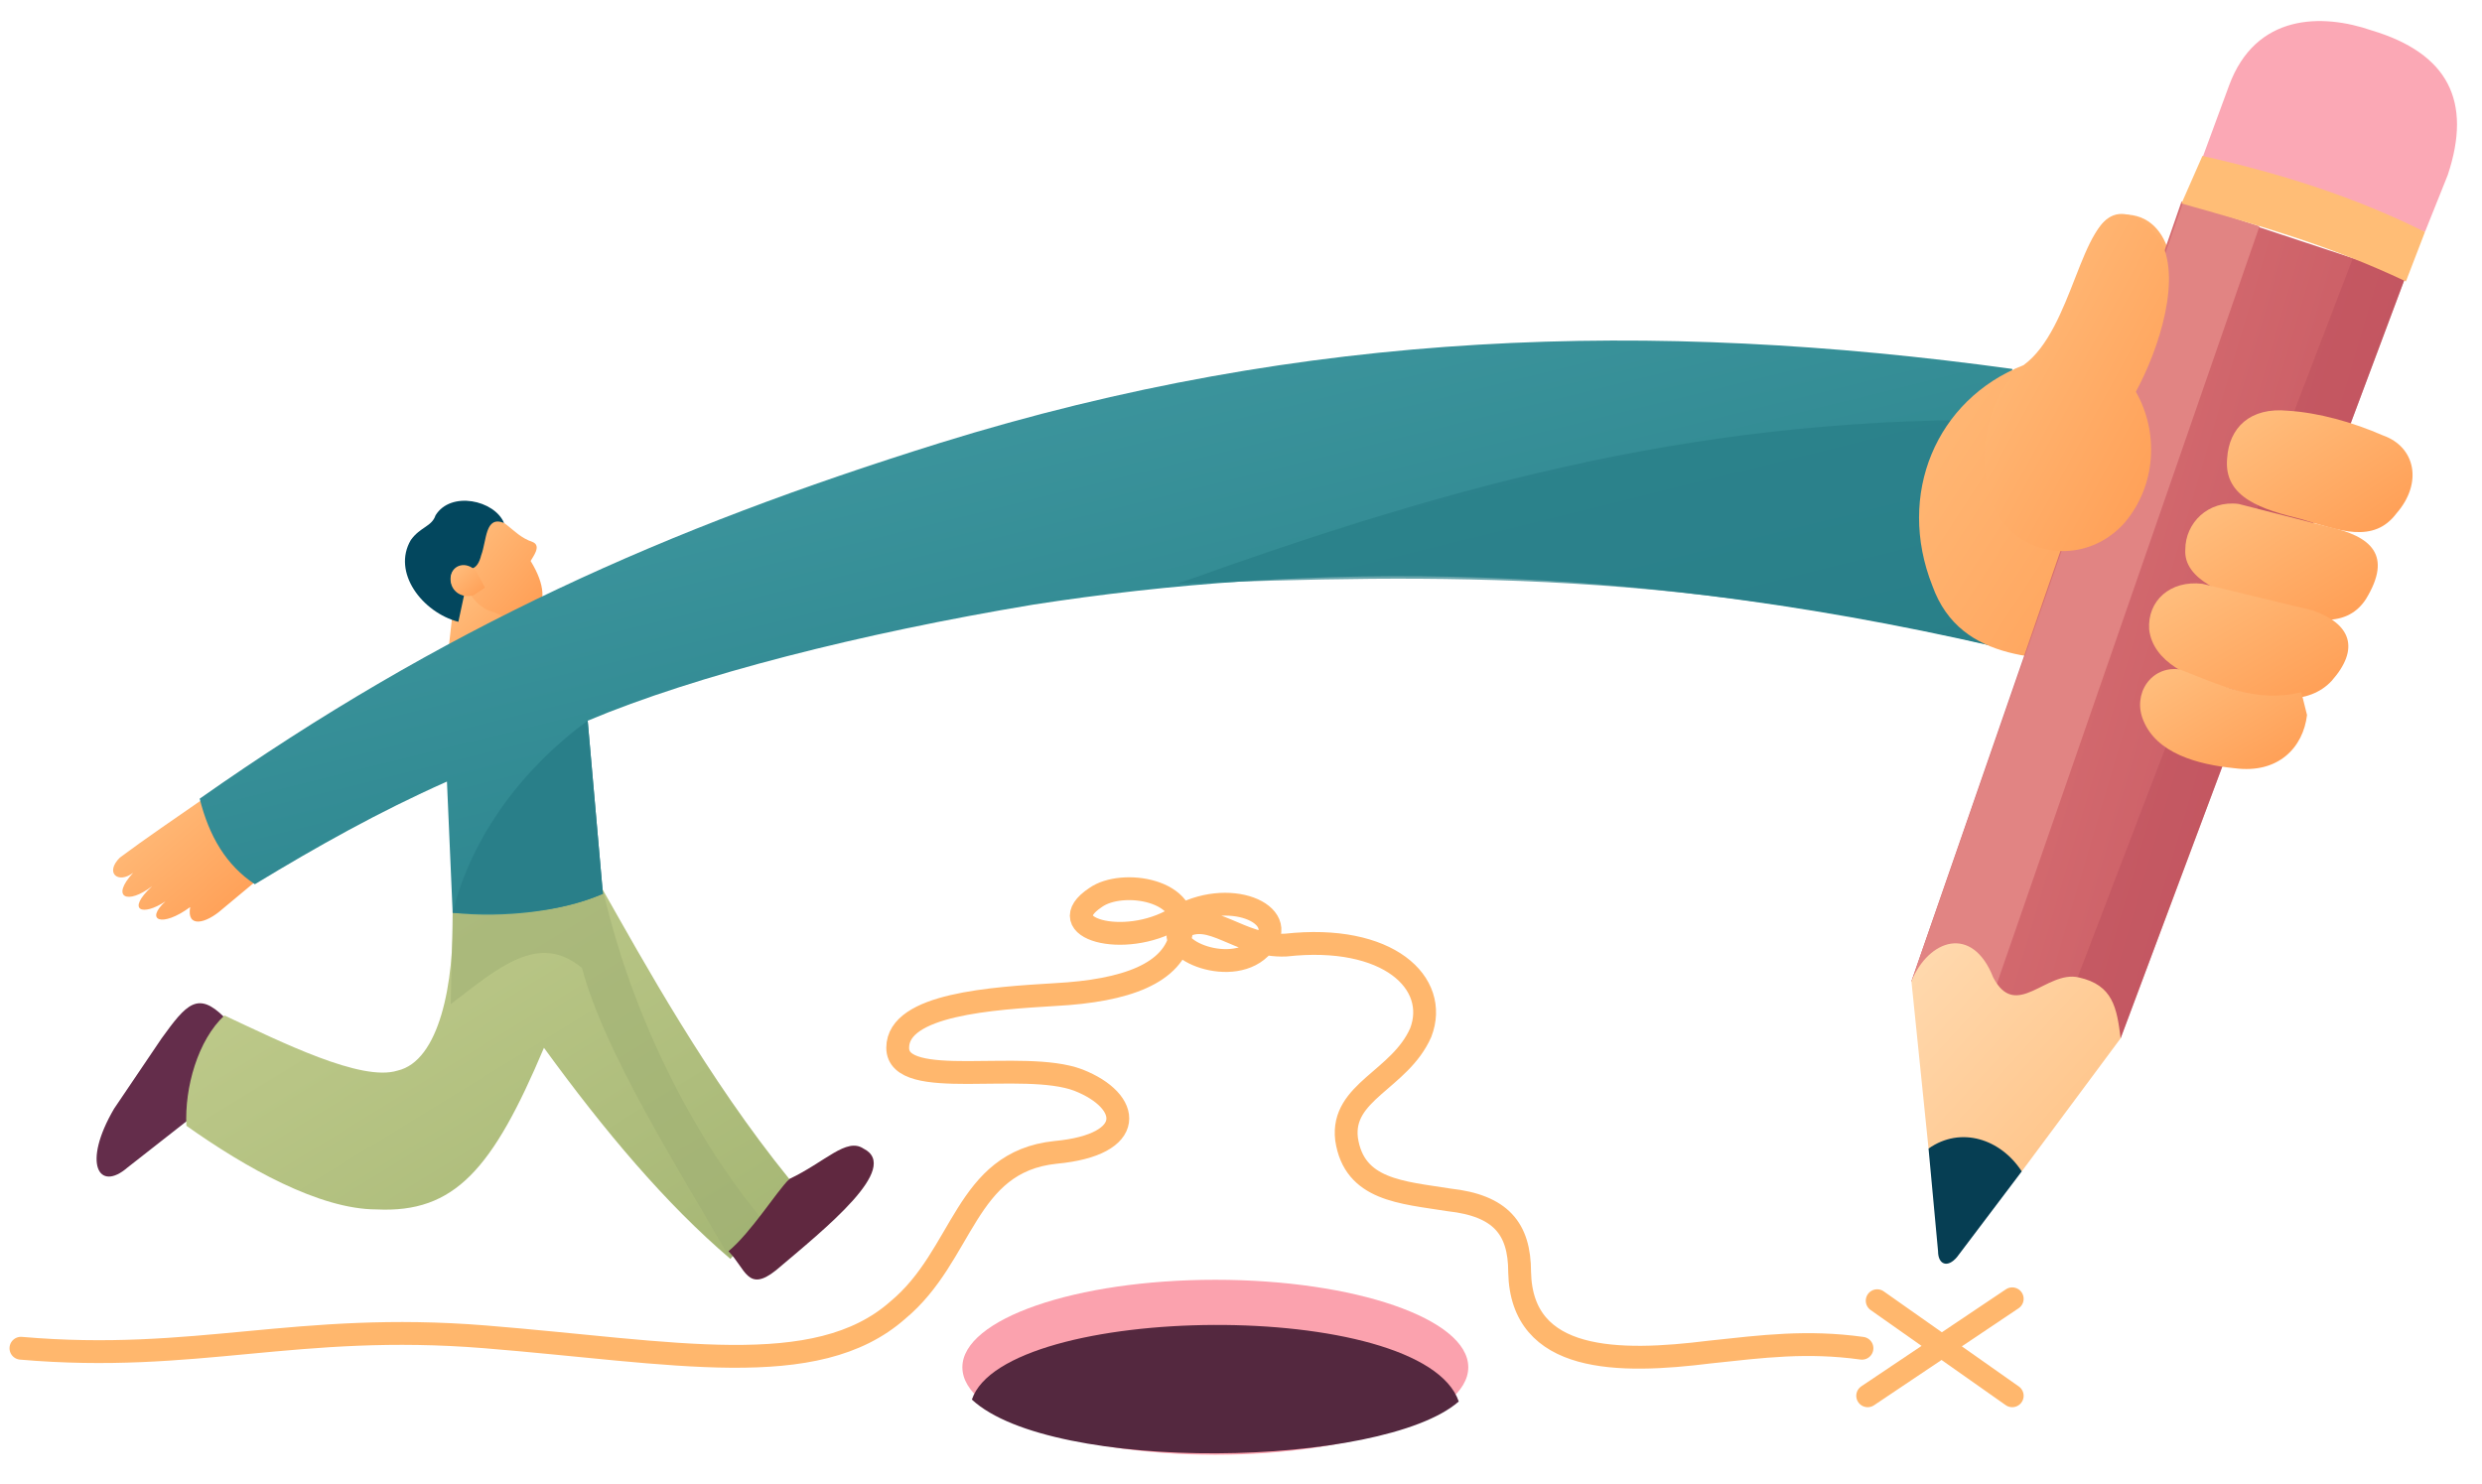
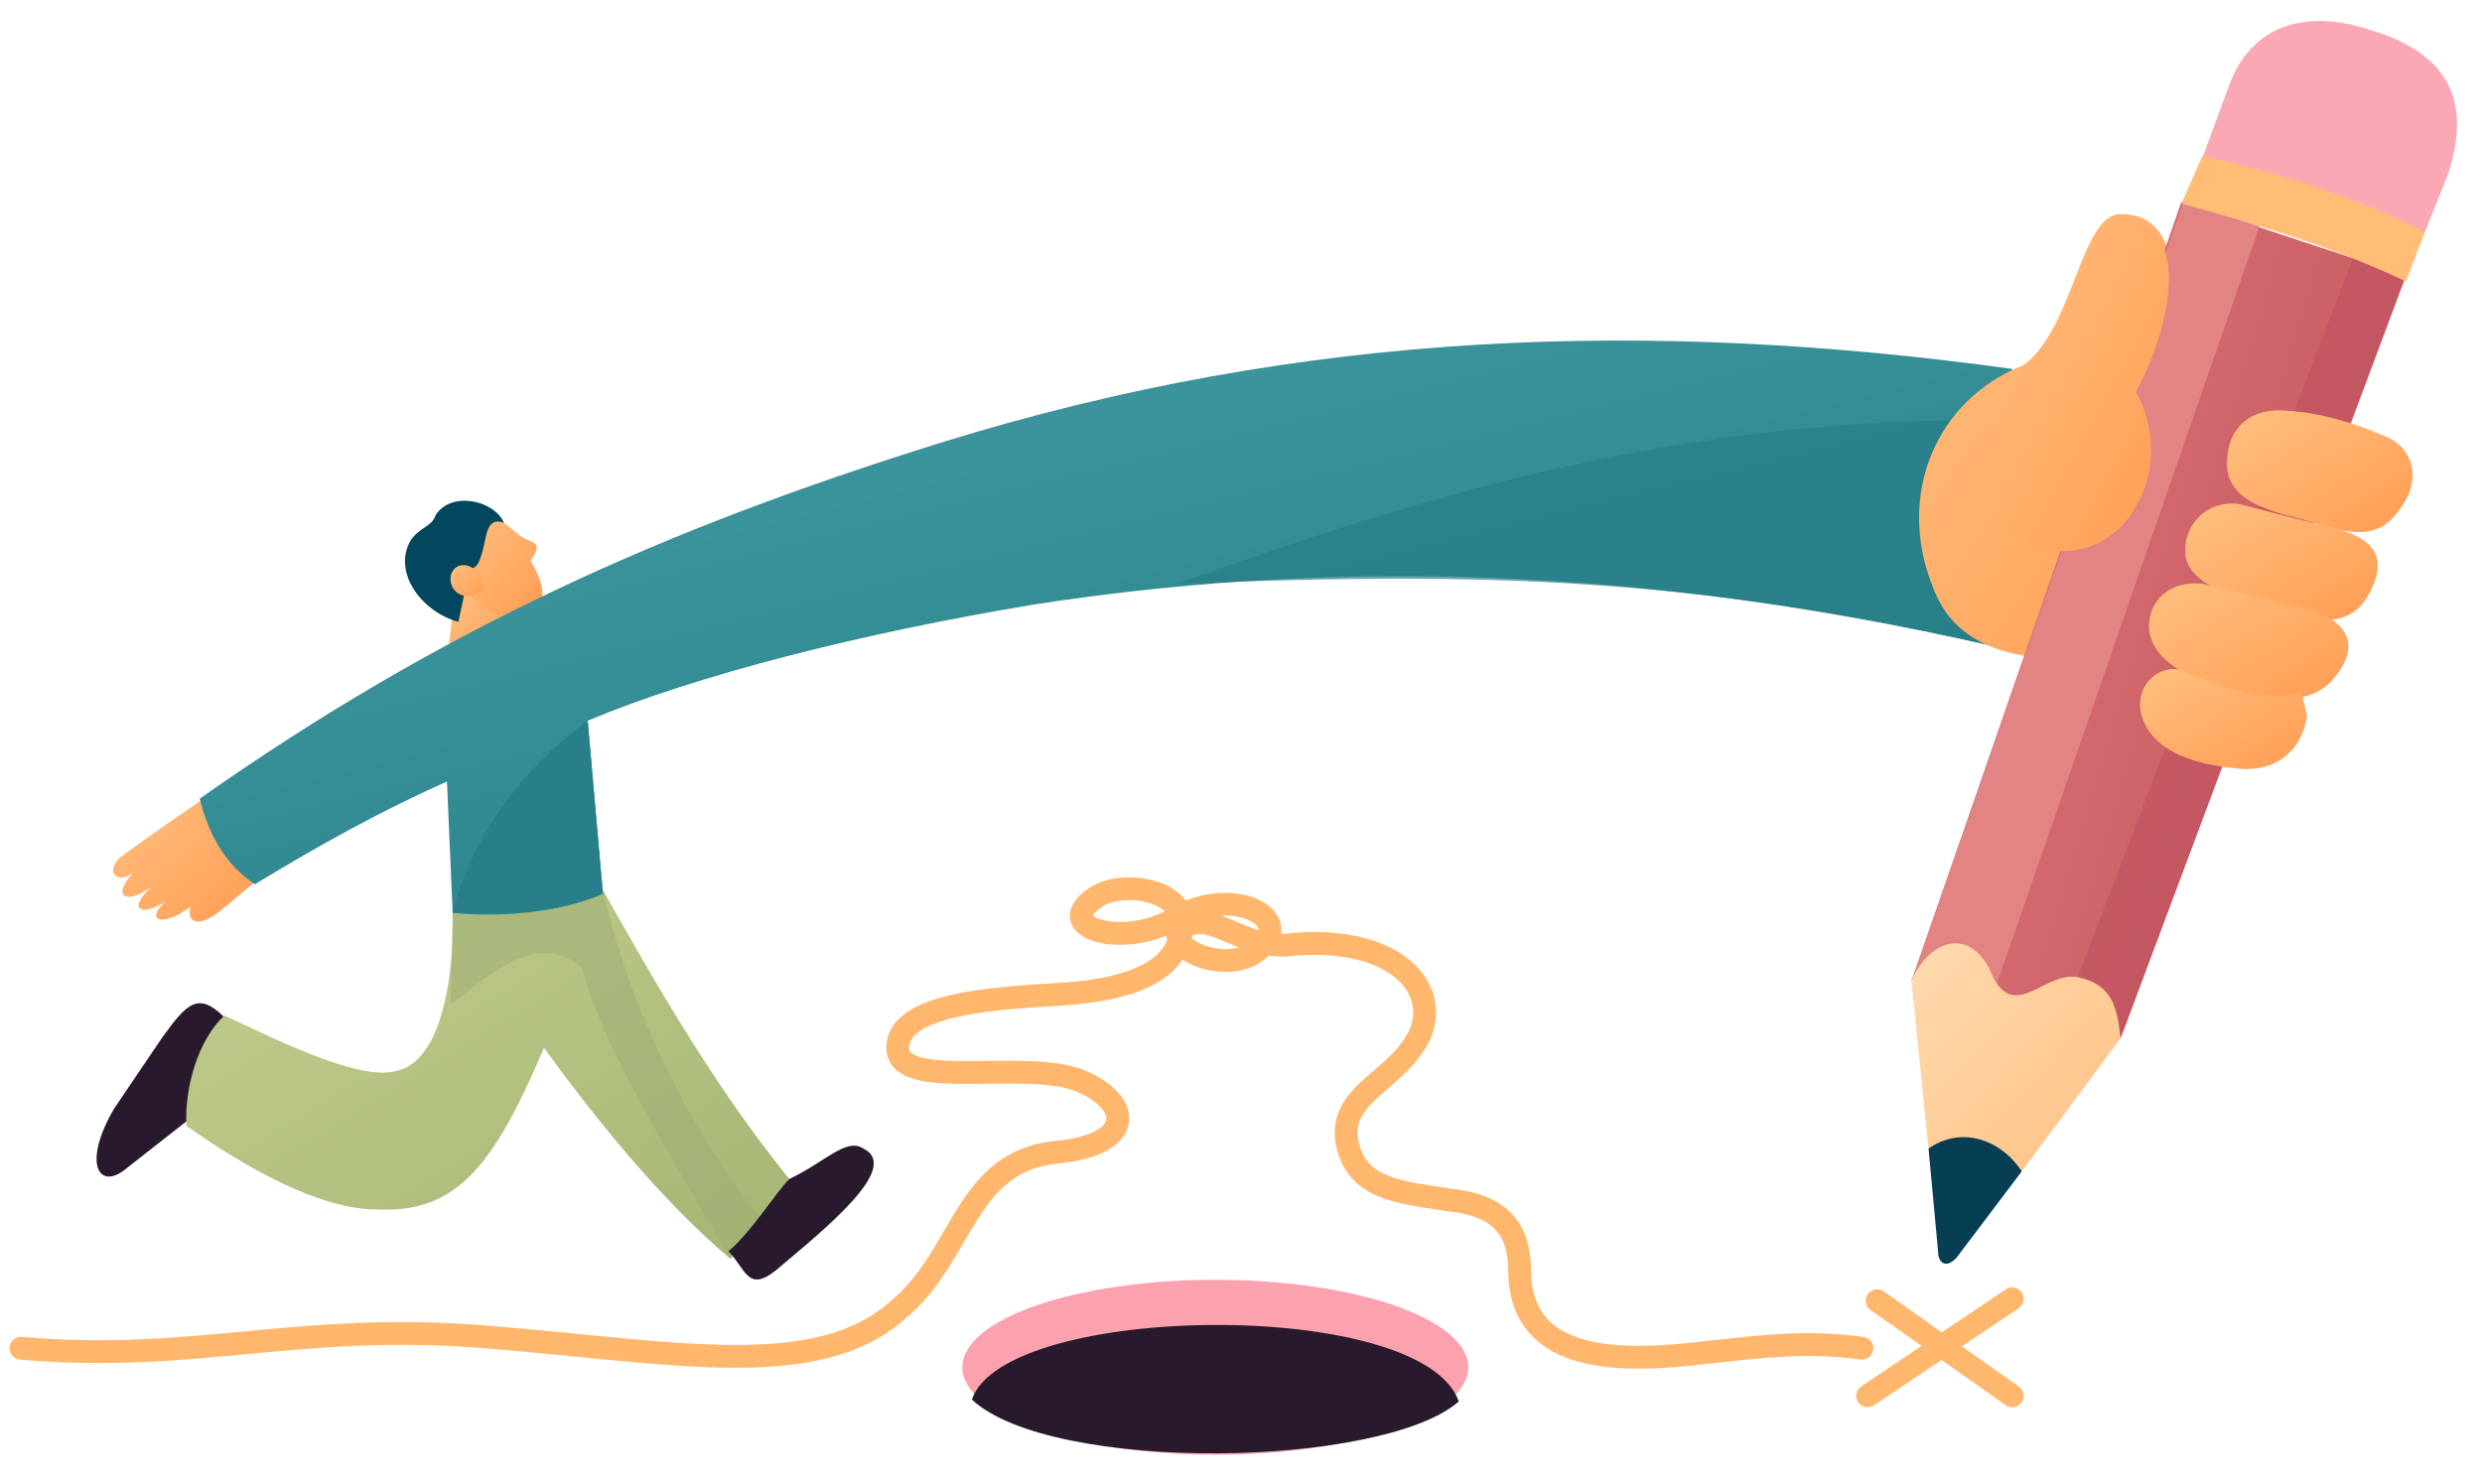
<svg xmlns="http://www.w3.org/2000/svg" viewBox="60 100 1305 780" role="img" aria-labelledby="title desc">
  <defs>
    <linearGradient id="teal" x2=".8" y2="1">
      <stop stop-color="#459da5" />
      <stop offset="1" stop-color="#247d86" />
    </linearGradient>
    <linearGradient id="sage" x2="1" y2="1">
      <stop stop-color="#c2cd8e" />
      <stop offset="1" stop-color="#a5b674" />
    </linearGradient>
    <linearGradient id="skin" x2="1" y2="1">
      <stop stop-color="#ffc080" />
      <stop offset="1" stop-color="#ff9c52" />
    </linearGradient>
    <linearGradient id="coral" x2="1" y2=".5">
      <stop stop-color="#df7b7b" />
      <stop offset="1" stop-color="#c65761" />
    </linearGradient>
    <linearGradient id="wood" x2="1" y2="1">
      <stop stop-color="#ffdab0" />
      <stop offset="1" stop-color="#ffc183" />
    </linearGradient>
  </defs>
  <g id="trail" fill="none" stroke="#ffb76d" stroke-width="12" stroke-linecap="round" stroke-linejoin="round">
    <path d="M71 809 C163 817 216 795 315 803 S489 827 532 789 C567 760 567 711 615 706 C658 702 655 679 627 668 C598 657 532 674 532 651 C532 628 582 625 615 623 C652 621 677 612 681 591 C687 568 650 562 636 572 C612 588 651 599 678 583 C706 566 739 581 724 597 C709 615 671 599 681 588 C697 578 711 598 736 597 C790 591 817 617 807 643 C796 668 765 674 768 699 C772 726 797 727 822 731 C849 734 859 746 859 769 C860 817 911 817 959 811 C987 808 1010 805 1039 809" />
    <path d="M1047 784 L1118 834 M1042 834 L1118 783" />
  </g>
  <g id="opening">
    <ellipse cx="699" cy="819" rx="133" ry="46" fill="#fba2ae" />
-     <path d="M571 836 C588 785 808 782 827 837 C787 872 613 875 571 836Z" fill="#54283f" />
+     <path d="M571 836 C588 785 808 782 827 837 C787 872 613 875 571 836Z" fill="#281A2C" />
  </g>
  <g id="runner">
-     <path d="M178 635 C164 621 158 628 145 646 L120 683 C103 712 112 727 127 714 L164 685Z" fill="#642d4b" />
+     <path d="M178 635 C164 621 158 628 145 646 L120 683 C103 712 112 727 127 714 L164 685Z" fill="#281A2C" />
    <path d="M377 568 C398 605 432 667 475 720 L444 762 C410 733 378 695 346 651 C319 715 299 738 258 736 C228 736 189 714 158 692 C157 672 164 647 178 634 C208 648 250 669 269 663 C291 658 299 617 298 579Z" fill="url(#sage)" />
    <path d="M366 609 C378 654 417 715 444 762 L463 744 C433 709 395 646 377 568 L298 579 L297 628 C322 609 343 590 366 609Z" fill="#9eae72" opacity=".55" />
-     <path d="M443 758 C455 748 468 727 475 720 C494 711 505 698 514 704 C534 714 494 746 468 768 C453 780 452 767 443 758Z" fill="#602840" />
+     <path d="M443 758 C455 748 468 727 475 720 C494 711 505 698 514 704 C534 714 494 746 468 768 C453 780 452 767 443 758Z" fill="#281A2C" />
    <path d="M167 520 C154 529 135 542 123 551 C115 559 122 565 130 559 C118 572 127 576 140 566 C126 579 135 582 147 574 C136 584 145 588 160 577 C158 588 168 586 177 578 L195 563Z" fill="url(#skin)" />
    <path d="M299 413 L296 440 L319 451 L338 430 L328 411Z" fill="url(#skin)" />
    <path d="M312 373 C325 369 328 381 340 385 C345 387 340 393 339 395 C355 421 337 431 320 422 C309 420 301 405 301 392Z" fill="url(#skin)" />
    <path d="M301 427 C282 422 266 401 276 384 C281 377 287 377 289 371 C297 358 320 363 325 375 C315 371 316 384 313 392 C311 400 307 400 303 398 C295 398 295 411 304 413Z" fill="#03475e" />
    <path id="ear" d="M310 400 C305 395 298 397 297 403 C296 410 302 415 309 413 L315 409Z" fill="url(#skin)" />
    <path d="M165 520 C293 430 410 378 554 333 C747 273 929 268 1118 294 L1130 445 C916 393 745 396 603 418 C513 433 426 455 369 479 L377 570 C357 579 325 583 298 580 L295 511 C259 527 227 545 194 565 C179 555 170 540 165 520Z" fill="url(#teal)" />
    <path d="M298 580 C308 539 336 503 369 479 L377 570 C351 581 324 581 298 580Z" fill="#297f89" />
    <path d="M679 407 C829 353 959 318 1123 321 L1130 445 C946 399 815 402 679 407Z" fill="#287e87" opacity=".7" />
  </g>
  <g id="hand-back">
    <path d="M1124 292 C1150 273 1154 214 1174 213 C1202 210 1208 247 1198 273 L1223 340 L1167 448 C1137 446 1091 450 1076 408 C1057 360 1078 310 1124 292Z" fill="url(#skin)" />
  </g>
  <g id="pencil">
    <path d="M1065 616 L1207 206 L1325 245 L1175 646 L1065 616Z" fill="url(#coral)" />
    <path d="M1208 206 L1248 219 L1109 620 L1065 616Z" fill="#e18483" />
    <path d="M1297 236 L1325 245 L1175 646 L1147 628Z" fill="#bd515c" opacity=".55" />
    <path d="M1218 183 L1232 145 C1246 107 1281 107 1307 116 C1347 128 1360 153 1347 192 L1335 222Z" fill="#fba8b5" />
    <path d="M1218 182 C1258 191 1297 203 1335 222 L1325 248 C1285 229 1246 218 1207 207Z" fill="#ffbd76" />
    <path d="M1065 616 C1074 594 1097 586 1108 614 C1120 637 1136 610 1153 614 C1171 618 1173 630 1175 646 L1123 716 L1074 704Z" fill="url(#wood)" />
    <path d="M1074 704 C1091 692 1112 699 1123 716 L1089 761 C1084 767 1079 765 1079 758Z" fill="#063e53" />
  </g>
  <g id="grip" fill="url(#skin)">
    <path d="M1120 296 C1137 285 1147 261 1159 230 C1167 205 1183 210 1195 225 C1208 245 1195 284 1183 306 C1195 327 1194 355 1177 375 C1160 394 1133 394 1117 379 C1097 360 1100 315 1120 296Z" />
    <path d="M1263 316 C1243 314 1232 325 1231 341 C1229 362 1250 368 1270 373 C1290 379 1308 386 1320 370 C1334 354 1330 335 1313 329 C1297 322 1279 317 1263 316Z" />
    <path d="M1237 365 C1221 363 1209 375 1209 389 C1208 405 1230 413 1250 419 C1272 426 1293 432 1304 415 C1318 392 1307 382 1284 377Z" />
    <path d="M1218 407 C1201 405 1189 416 1190 431 C1192 448 1211 457 1232 462 C1253 469 1274 471 1286 458 C1301 441 1296 428 1276 421Z" />
    <path d="M1206 452 C1191 450 1181 465 1187 479 C1194 496 1215 502 1235 504 C1258 507 1271 493 1273 476 L1270 464 C1246 470 1227 460 1206 452Z" />
  </g>
</svg>
